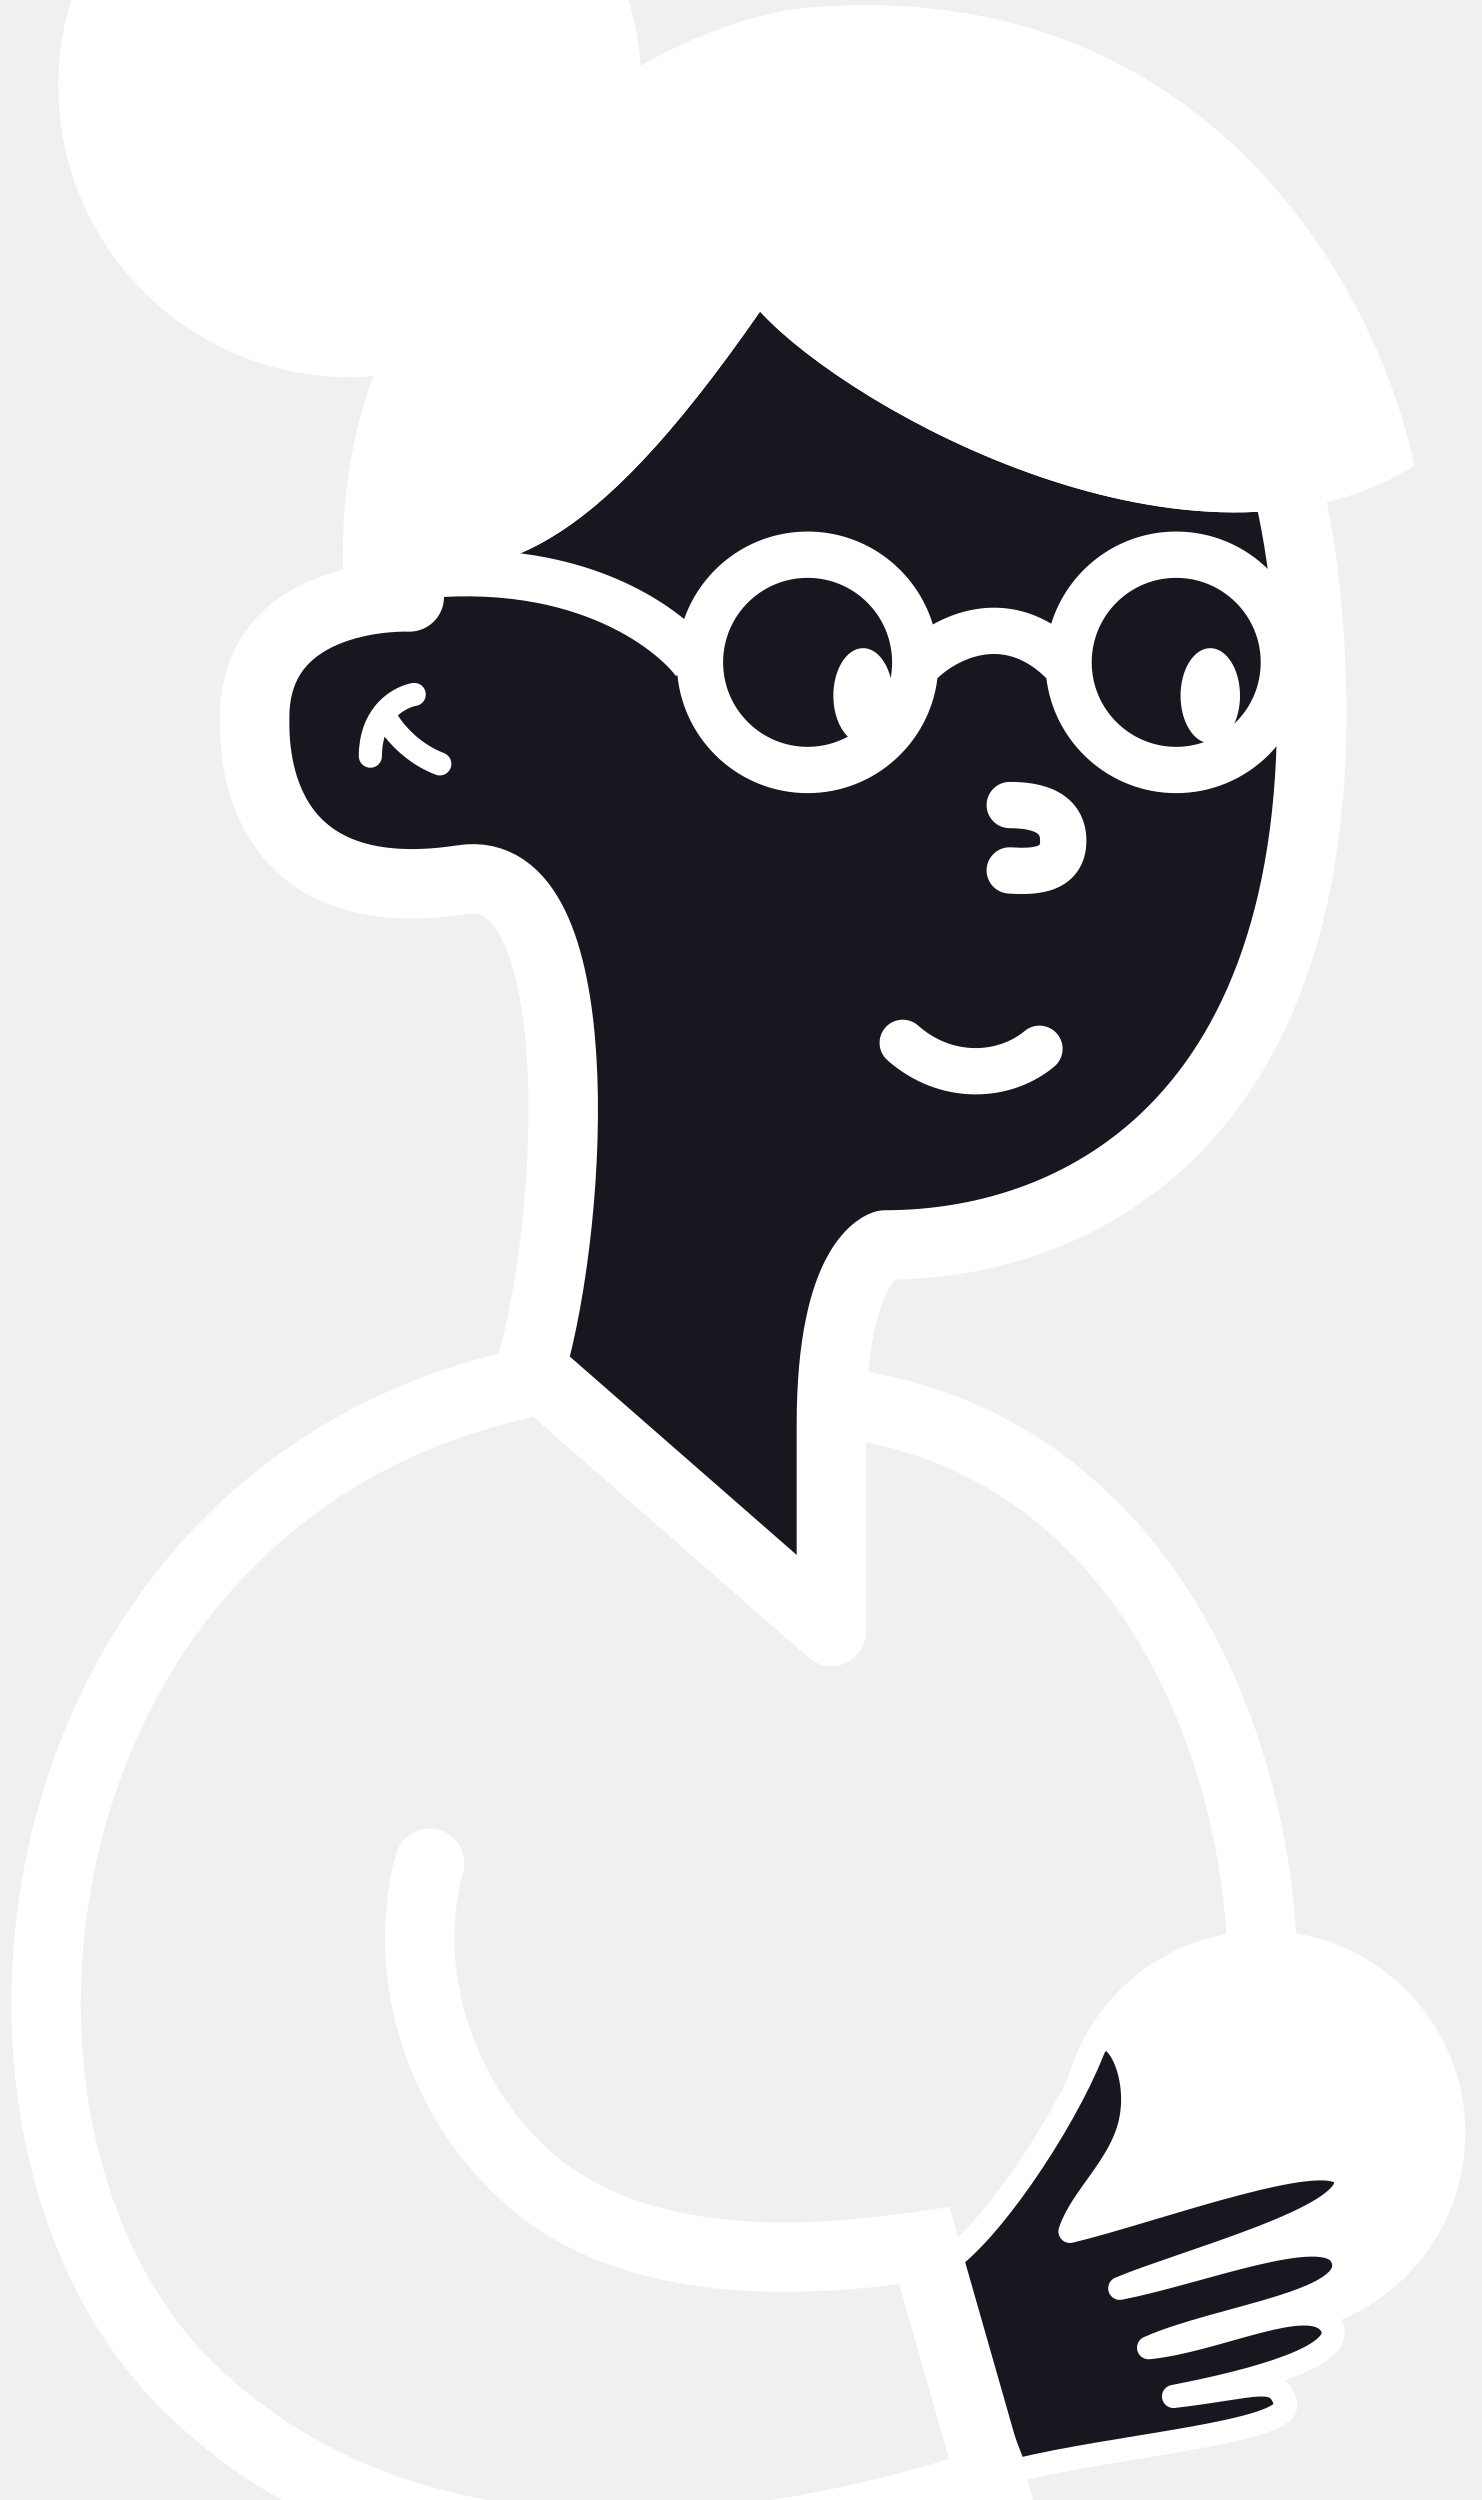
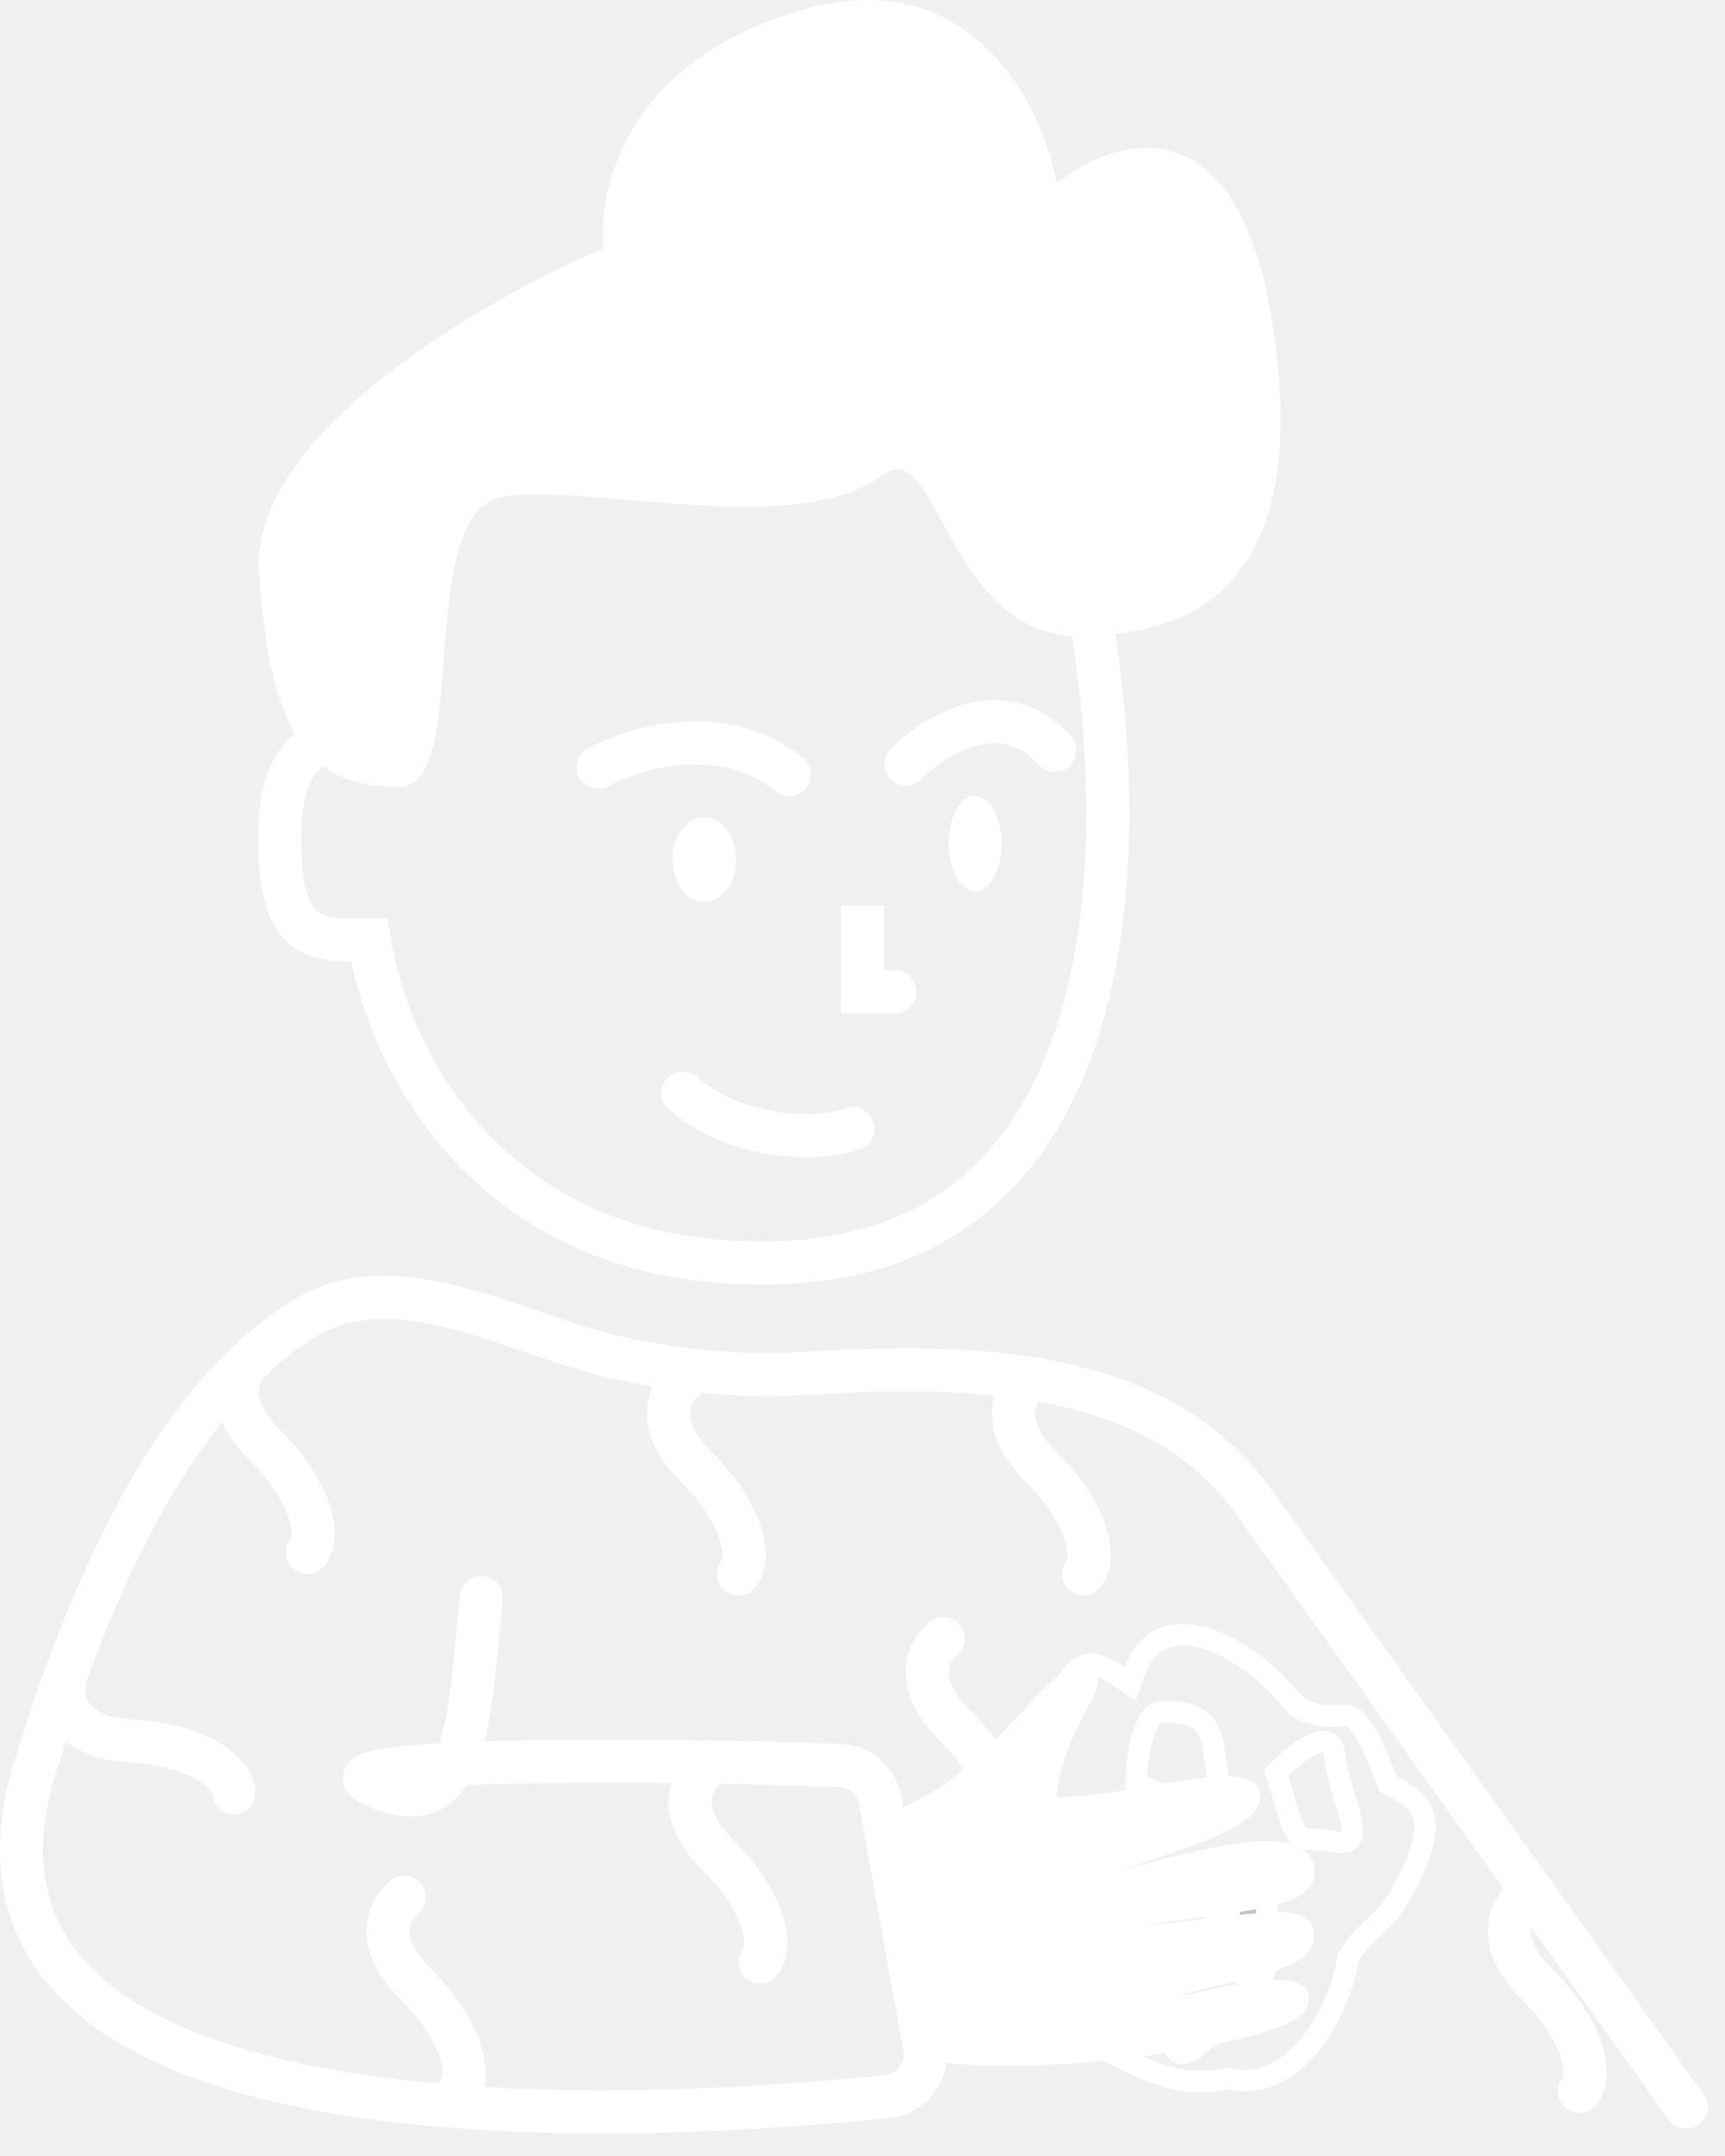
- <svg xmlns="http://www.w3.org/2000/svg" width="64" height="108" viewBox="0 0 64 108" fill="none">
-   <path d="M56.463 26.302C58.312 47.67 47.217 53.783 38.228 53.783C38.228 53.783 35.916 54.358 35.916 61.55V70.478L22.929 59.121C24.872 52.32 25.525 37.15 20 38C10.75 39.423 11 32 11 31C11 25.5 17.681 25.788 17.681 25.788C17.681 25.788 16.654 4.728 37.457 4.728C45.162 4.728 55.063 10.121 56.463 26.302Z" fill="#171720" stroke="white" stroke-width="3" stroke-linecap="round" stroke-linejoin="round" />
-   <path fill-rule="evenodd" clip-rule="evenodd" d="M34.889 32.264C35.519 32.264 36.112 32.104 36.63 31.823C36.252 31.465 36 30.807 36 30.055C36 28.92 36.575 28 37.284 28C37.824 28 38.287 28.534 38.476 29.29C38.517 29.071 38.539 28.845 38.539 28.613C38.539 26.598 36.905 24.963 34.889 24.963C32.873 24.963 31.238 26.598 31.238 28.613C31.238 30.63 32.873 32.264 34.889 32.264ZM40.498 29.299C40.16 32.096 37.777 34.264 34.889 34.264C31.952 34.264 29.539 32.024 29.264 29.16L29.202 29.205C28.481 28.221 24.707 24.83 17.062 26.006L16.758 24.029C23.294 23.024 27.478 25.051 29.555 26.744C30.326 24.542 32.423 22.963 34.889 22.963C37.441 22.963 39.597 24.655 40.299 26.978C40.831 26.678 41.458 26.429 42.151 26.317C43.18 26.149 44.311 26.292 45.413 26.943C46.125 24.638 48.273 22.963 50.812 22.963C53.933 22.963 56.463 25.493 56.463 28.613C56.463 31.734 53.933 34.264 50.812 34.264C47.924 34.264 45.541 32.096 45.203 29.299C44.209 28.316 43.257 28.163 42.472 28.291C41.634 28.427 40.903 28.902 40.498 29.299ZM53.322 31.264C54.025 30.599 54.463 29.657 54.463 28.613C54.463 26.598 52.828 24.963 50.812 24.963C48.796 24.963 47.162 26.598 47.162 28.613C47.162 30.63 48.796 32.264 50.812 32.264C51.232 32.264 51.635 32.193 52.011 32.063C51.433 31.862 51 31.039 51 30.055C51 28.92 51.575 28 52.284 28C52.993 28 53.568 28.92 53.568 30.055C53.568 30.507 53.477 30.925 53.322 31.264ZM43.621 33.778C43.069 33.778 42.621 34.225 42.621 34.778C42.621 35.33 43.069 35.778 43.621 35.778C44.169 35.778 44.544 35.854 44.751 35.966C44.838 36.013 44.87 36.053 44.886 36.078C44.9 36.101 44.932 36.166 44.932 36.319C44.932 36.434 44.914 36.483 44.908 36.496C44.901 36.502 44.883 36.515 44.843 36.532C44.649 36.612 44.278 36.647 43.692 36.605C43.141 36.566 42.663 36.981 42.623 37.532C42.584 38.083 42.999 38.561 43.55 38.6C44.162 38.644 44.947 38.654 45.609 38.379C45.966 38.231 46.317 37.989 46.572 37.606C46.827 37.223 46.932 36.78 46.932 36.319C46.932 35.855 46.826 35.419 46.594 35.038C46.363 34.658 46.042 34.39 45.701 34.206C45.052 33.855 44.271 33.778 43.621 33.778ZM44.911 36.493C44.911 36.493 44.91 36.494 44.909 36.495C44.91 36.494 44.911 36.493 44.911 36.493ZM38.25 44.387C38.617 43.974 39.249 43.937 39.662 44.304C41.145 45.621 43.107 45.504 44.265 44.54C44.689 44.186 45.32 44.243 45.673 44.668C46.027 45.092 45.969 45.722 45.545 46.076C43.621 47.68 40.549 47.768 38.333 45.798C37.921 45.431 37.883 44.8 38.25 44.387ZM17.981 30.492C18.253 30.445 18.435 30.185 18.387 29.913C18.339 29.641 18.08 29.46 17.808 29.508C17.346 29.589 16.682 29.89 16.181 30.524C15.78 31.033 15.5 31.737 15.5 32.667C15.5 32.943 15.724 33.167 16 33.167C16.276 33.167 16.5 32.943 16.5 32.667C16.5 32.34 16.544 32.061 16.616 31.824C17.076 32.406 17.808 33.078 18.821 33.467C19.079 33.566 19.368 33.437 19.467 33.179C19.566 32.921 19.437 32.632 19.179 32.533C18.168 32.145 17.501 31.394 17.187 30.907C17.475 30.649 17.788 30.526 17.981 30.492Z" fill="white" />
-   <mask id="path-3-inside-1" fill="white">
-     <path fill-rule="evenodd" clip-rule="evenodd" d="M16.132 16.244C15.796 16.271 15.456 16.285 15.112 16.285C8.162 16.285 2.527 10.651 2.527 3.7C2.527 -3.25 8.162 -8.885 15.112 -8.885C21.778 -8.885 27.234 -3.702 27.669 2.853C30.109 1.465 32.548 0.613 34.632 0.361C52.302 -1.282 59.63 12.861 61.086 20.138C51.634 25.891 36.857 17.826 32.834 13.46C25.17 24.505 21.661 24.67 16.923 24.892C16.263 24.923 15.578 24.955 14.855 25.018C14.685 21.834 15.177 18.897 16.132 16.244Z" />
-   </mask>
-   <path fill-rule="evenodd" clip-rule="evenodd" d="M16.132 16.244C15.796 16.271 15.456 16.285 15.112 16.285C8.162 16.285 2.527 10.651 2.527 3.7C2.527 -3.25 8.162 -8.885 15.112 -8.885C21.778 -8.885 27.234 -3.702 27.669 2.853C30.109 1.465 32.548 0.613 34.632 0.361C52.302 -1.282 59.63 12.861 61.086 20.138C51.634 25.891 36.857 17.826 32.834 13.46C25.17 24.505 21.661 24.67 16.923 24.892C16.263 24.923 15.578 24.955 14.855 25.018C14.685 21.834 15.177 18.897 16.132 16.244Z" fill="white" />
-   <path d="M16.132 16.244L17.073 16.583L17.598 15.124L16.052 15.248L16.132 16.244ZM27.669 2.853L26.671 2.92L26.777 4.511L28.164 3.723L27.669 2.853ZM34.632 0.361L34.539 -0.634L34.525 -0.633L34.511 -0.631L34.632 0.361ZM61.086 20.138L61.605 20.992L62.203 20.628L62.066 19.942L61.086 20.138ZM32.834 13.46L33.569 12.783L32.723 11.865L32.012 12.89L32.834 13.46ZM16.923 24.892L16.876 23.893H16.876L16.923 24.892ZM14.855 25.018L13.857 25.071L13.912 26.104L14.942 26.014L14.855 25.018ZM16.052 15.248C15.742 15.273 15.429 15.285 15.112 15.285V17.285C15.482 17.285 15.849 17.27 16.212 17.241L16.052 15.248ZM15.112 15.285C8.714 15.285 3.527 10.098 3.527 3.7H1.527C1.527 11.203 7.61 17.285 15.112 17.285V15.285ZM3.527 3.7C3.527 -2.698 8.714 -7.885 15.112 -7.885V-9.885C7.61 -9.885 1.527 -3.803 1.527 3.7H3.527ZM15.112 -7.885C21.248 -7.885 26.271 -3.114 26.671 2.92L28.667 2.787C28.197 -4.29 22.308 -9.885 15.112 -9.885V-7.885ZM28.164 3.723C30.517 2.384 32.829 1.587 34.752 1.354L34.511 -0.631C32.267 -0.36 29.701 0.547 27.175 1.984L28.164 3.723ZM34.724 1.357C43.242 0.565 49.203 3.566 53.231 7.61C57.291 11.687 59.409 16.853 60.105 20.334L62.066 19.942C61.307 16.145 59.032 10.601 54.648 6.199C50.23 1.763 43.692 -1.486 34.539 -0.634L34.724 1.357ZM60.566 19.284C56.219 21.929 50.523 21.455 45.248 19.648C39.985 17.844 35.442 14.814 33.569 12.783L32.098 14.138C34.249 16.472 39.106 19.657 44.6 21.54C50.082 23.418 56.5 24.099 61.605 20.992L60.566 19.284ZM32.012 12.89C28.204 18.378 25.51 21.038 23.268 22.376C21.076 23.686 19.242 23.782 16.876 23.893L16.97 25.891C19.342 25.779 21.632 25.683 24.294 24.093C26.907 22.532 29.799 19.587 33.655 14.03L32.012 12.89ZM16.876 23.893C16.218 23.924 15.514 23.957 14.769 24.021L14.942 26.014C15.642 25.953 16.307 25.922 16.97 25.891L16.876 23.893ZM15.854 24.964C15.691 21.919 16.162 19.115 17.073 16.583L15.191 15.906C14.193 18.679 13.679 21.749 13.857 25.071L15.854 24.964Z" fill="white" mask="url(#path-3-inside-1)" />
-   <circle cx="54.557" cy="92.152" r="8.744" fill="white" />
-   <path d="M58.13 94.165C57.796 92.546 49.834 95.535 46.223 96.397C46.705 94.924 48.411 93.561 48.825 91.686C49.342 89.342 47.851 86.965 47.195 88.635C45.985 91.713 42.541 96.927 40.471 97.981L43.871 106.725C48.105 105.649 55.906 105.084 55.529 103.81C55.152 102.537 54.327 103.105 50.697 103.527C54.134 102.862 58.377 101.75 57.472 100.41C56.566 99.07 52.562 101.132 49.619 101.421C52.697 100.054 58.881 99.438 57.958 97.495C57.25 96.005 51.812 98.191 48.374 98.856C51.206 97.677 58.464 95.783 58.13 94.165Z" fill="#171720" stroke="white" stroke-linecap="round" stroke-linejoin="round" />
-   <path fill-rule="evenodd" clip-rule="evenodd" d="M1.52 78.579C4.003 69.116 11.057 60.446 23.132 58.133L23.697 61.08C12.941 63.139 6.662 70.801 4.422 79.34C2.158 87.968 4.086 97.186 9.391 102.238C14.137 106.759 20.165 108.387 26.176 108.504C31.58 108.609 36.88 107.487 41.003 106.225L38.845 98.671C37.119 98.889 34.762 99.106 32.251 98.965C29.048 98.786 25.422 98.018 22.5 95.77C18.185 92.451 15.476 86.093 17.11 80.1C17.328 79.3 18.152 78.829 18.952 79.047C19.751 79.265 20.222 80.09 20.004 80.889C18.724 85.582 20.872 90.733 24.329 93.392C26.573 95.118 29.505 95.807 32.419 95.97C35.316 96.132 38.027 95.767 39.718 95.525L41.013 95.34L41.373 96.598L44.287 106.799L44.699 108.241L43.288 108.644C38.827 110.129 32.589 111.629 26.118 111.503C19.62 111.377 12.776 109.606 7.322 104.411C1.018 98.407 -0.94 87.953 1.52 78.579ZM35.872 62.068C41.683 62.739 45.811 65.847 48.582 69.975C51.377 74.139 52.773 79.327 53.005 83.969L56.001 83.819C55.747 78.746 54.229 73.005 51.073 68.303C47.894 63.567 43.035 59.875 36.216 59.088L35.872 62.068Z" fill="white" />
+ <svg xmlns="http://www.w3.org/2000/svg" width="80" height="100" viewBox="0 0 80 100" fill="none">
+   <path d="M36.255 58.563C51.715 57.973 52.605 40.516 50.583 28.637L38.841 14.265L17.119 23.715L16.685 34.544C14.685 33.953 12.967 34.938 12.967 38.875C12.967 43.813 14.728 43.6 17.119 43.6C18.055 49.507 23.116 59.065 36.255 58.563Z" stroke="white" stroke-width="2" />
+   <path d="M42.019 35.439C43.323 34.105 46.528 32.111 48.913 34.807" stroke="white" stroke-width="2" stroke-linecap="round" />
+   <path d="M27.739 35.584C29.446 34.659 33.609 33.433 36.602 35.931" stroke="white" stroke-width="2" stroke-linecap="round" />
+   <ellipse cx="45.22" cy="39.132" rx="1.231" ry="2.216" fill="white" />
+   <ellipse cx="32.663" cy="39.87" rx="1.477" ry="1.97" fill="white" />
+   <path d="M39.557 52.346C37.764 53.015 33.984 52.748 31.678 50.704" stroke="white" stroke-width="2" stroke-linecap="round" />
+   <path d="M40 46H39V47H40V46ZM41.5 47C42.052 47 42.5 46.552 42.5 46C42.5 45.447 42.052 45 41.5 45V47ZM39 42V46H41V42H39ZM40 47H41.5V45H40V47Z" fill="white" />
+   <path d="M21.05 81.824C20.376 83.215 19.237 83.753 17.152 82.711C16.213 82.241 18.036 81.968 21.05 81.824Z" fill="white" />
+   <path d="M78.197 97.73L58.162 69.681C53.613 63.312 44.914 63.235 37.102 63.716C36.466 63.756 35.803 63.769 35.111 63.753C31.663 63.673 28.833 63.127 26.6 62.41C22.435 61.07 17.753 58.868 14.045 61.191C9.675 63.929 5.341 69.836 1.626 81.972C-4.176 100.924 32.02 98.212 41.181 97.235C42.311 97.115 43.082 96.058 42.88 94.939L40.819 83.513C40.656 82.608 39.906 81.931 38.988 81.893C32.156 81.604 14.621 81.445 17.152 82.711C21.83 85.05 21.748 79.428 22.322 74.094" stroke="white" stroke-width="2" stroke-linecap="round" />
+   <path d="M62.549 90.773L62.509 90.848L62.496 90.932C62.299 92.186 61.669 93.743 60.703 94.894C59.742 96.04 58.514 96.717 57.083 96.436L56.989 96.417L56.895 96.435C54.993 96.787 53.609 96.311 51.648 95.261C49.332 94.021 47.77 91.923 47.146 89.569C46.575 87.418 46.787 85.056 47.92 82.94C48.221 82.378 48.427 81.566 48.619 80.788C48.631 80.742 48.642 80.695 48.654 80.649C48.843 79.885 49.03 79.129 49.284 78.5C49.562 77.814 49.867 77.414 50.206 77.268C50.505 77.139 51.008 77.141 51.882 77.742L52.414 78.108L52.635 77.501C52.904 76.765 53.308 76.314 53.773 76.068C54.242 75.82 54.83 75.751 55.515 75.887C56.9 76.162 58.582 77.262 60.091 79.09L60.154 79.166L60.241 79.212C60.829 79.527 61.316 79.587 61.728 79.587C61.832 79.587 61.966 79.582 62.076 79.577C62.139 79.575 62.193 79.573 62.23 79.572C62.369 79.569 62.467 79.576 62.552 79.597C62.691 79.632 62.89 79.727 63.181 80.151C63.481 80.588 63.842 81.323 64.307 82.556L64.373 82.732L64.539 82.821C65.409 83.287 65.887 83.693 66.035 84.286C66.19 84.91 66.021 85.904 65.086 87.651C64.602 88.555 64.175 88.982 63.782 89.338C63.738 89.379 63.693 89.419 63.648 89.46C63.28 89.789 62.888 90.14 62.549 90.773Z" stroke="white" />
+   <path d="M61.894 81.405C61.755 79.969 60.032 81.353 59.187 82.224L59.801 84.254C60.211 85.608 60.447 85.167 62.005 85.434C63.564 85.702 62.068 83.199 61.894 81.405Z" stroke="white" />
+   <path d="M57.874 92.779C59.074 91.979 57.04 91.112 55.874 90.779L54.374 92.279C53.374 93.279 53.874 93.279 54.374 94.779C54.874 96.279 56.374 93.779 57.874 92.779Z" stroke="white" />
+   <path d="M53.897 79.392C53.003 79.367 52.717 81.596 52.686 82.713C53.127 82.949 54.32 83.475 55.567 83.689C57.125 83.956 56.48 83.043 56.306 81.249C56.133 79.454 55.015 79.423 53.897 79.392L53.897 79.392Z" stroke="white" />
+   <path d="M58.59 87.576C58.123 85.058 56.905 86.485 56.355 87.513C56.501 87.592 56.836 87.885 57 88.426C57.205 89.103 56.087 89.072 55.615 89.954C55.143 90.835 56.261 90.866 57.583 91.574C58.906 92.282 59.173 90.724 58.59 87.576Z" fill="#C4C4C4" stroke="white" />
+   <path d="M50.445 77.367C48.664 76.609 46.232 82.246 41.469 83.983L40.709 84.152L42.679 95.478C47.409 96.561 59.907 94.865 60.578 93.156C61.607 90.533 55.189 92.602 53.467 92.876C57.764 91.629 61.038 91.489 60.93 89.727C60.822 87.965 58.091 88.873 53.034 89.317C57.643 88.553 61.287 88.633 60.947 86.585C60.608 84.536 56.386 85.48 51.68 86.858C55.636 85.492 58.898 84.607 58.4 83.032C57.902 81.457 52.999 83.257 48.993 83.369C49.377 79.63 51.984 78.022 50.445 77.367Z" fill="white" />
+   <path d="M59.011 15.005C60.611 25.405 57.018 29.5 50 29.5C44 29.5 43.436 20.168 41 22C37.011 25 28.011 22.505 23.511 23.005C19.011 23.505 22 36.5 18.5 36.5C14.595 36.5 12.511 34.505 12.011 26.505C11.611 20.105 22.511 13.838 28.011 11.505C27.677 8.838 29.011 2.905 37.011 0.505C45.011 -1.895 48.344 4.838 49.011 8.505C51.677 6.338 57.411 4.605 59.011 15.005Z" fill="white" />
+   <path d="M31.754 64C31.087 64.5 30.254 66 32.254 68C34.754 70.5 34.754 72.5 34.254 73" stroke="white" stroke-width="2" stroke-linecap="round" stroke-linejoin="bevel" />
+   <path d="M47.754 64C47.087 64.5 46.254 66 48.254 68C50.754 70.5 50.754 72.5 50.254 73" stroke="white" stroke-width="2" stroke-linecap="round" stroke-linejoin="bevel" />
+   <path d="M11.754 63C11.087 63.5 10.254 65 12.254 67C14.754 69.5 14.754 71.5 14.254 72" stroke="white" stroke-width="2" stroke-linecap="round" stroke-linejoin="bevel" />
+   <path d="M2.986 78.085C2.82 78.902 3.194 80.576 6.018 80.742C9.547 80.948 10.876 82.442 10.835 83.148" stroke="white" stroke-width="2" stroke-linecap="round" stroke-linejoin="bevel" />
+   <path d="M18.754 88C18.087 88.5 17.254 90 19.254 92C21.754 94.5 21.754 96.5 21.254 97" stroke="white" stroke-width="2" stroke-linecap="round" stroke-linejoin="bevel" />
+   <path d="M32.754 82C32.087 82.5 31.254 84 33.254 86C35.754 88.5 35.754 90.5 35.254 91" stroke="white" stroke-width="2" stroke-linecap="round" stroke-linejoin="bevel" />
+   <path d="M70.754 88C70.087 88.5 69.254 90 71.254 92C73.754 94.5 73.754 96.5 73.254 97" stroke="white" stroke-width="2" stroke-linecap="round" stroke-linejoin="bevel" />
+   <path d="M43.754 76C43.087 76.5 42.254 78 44.254 80C46.754 82.5 46.754 84.5 46.254 85" stroke="white" stroke-width="2" stroke-linecap="round" stroke-linejoin="bevel" />
</svg>
